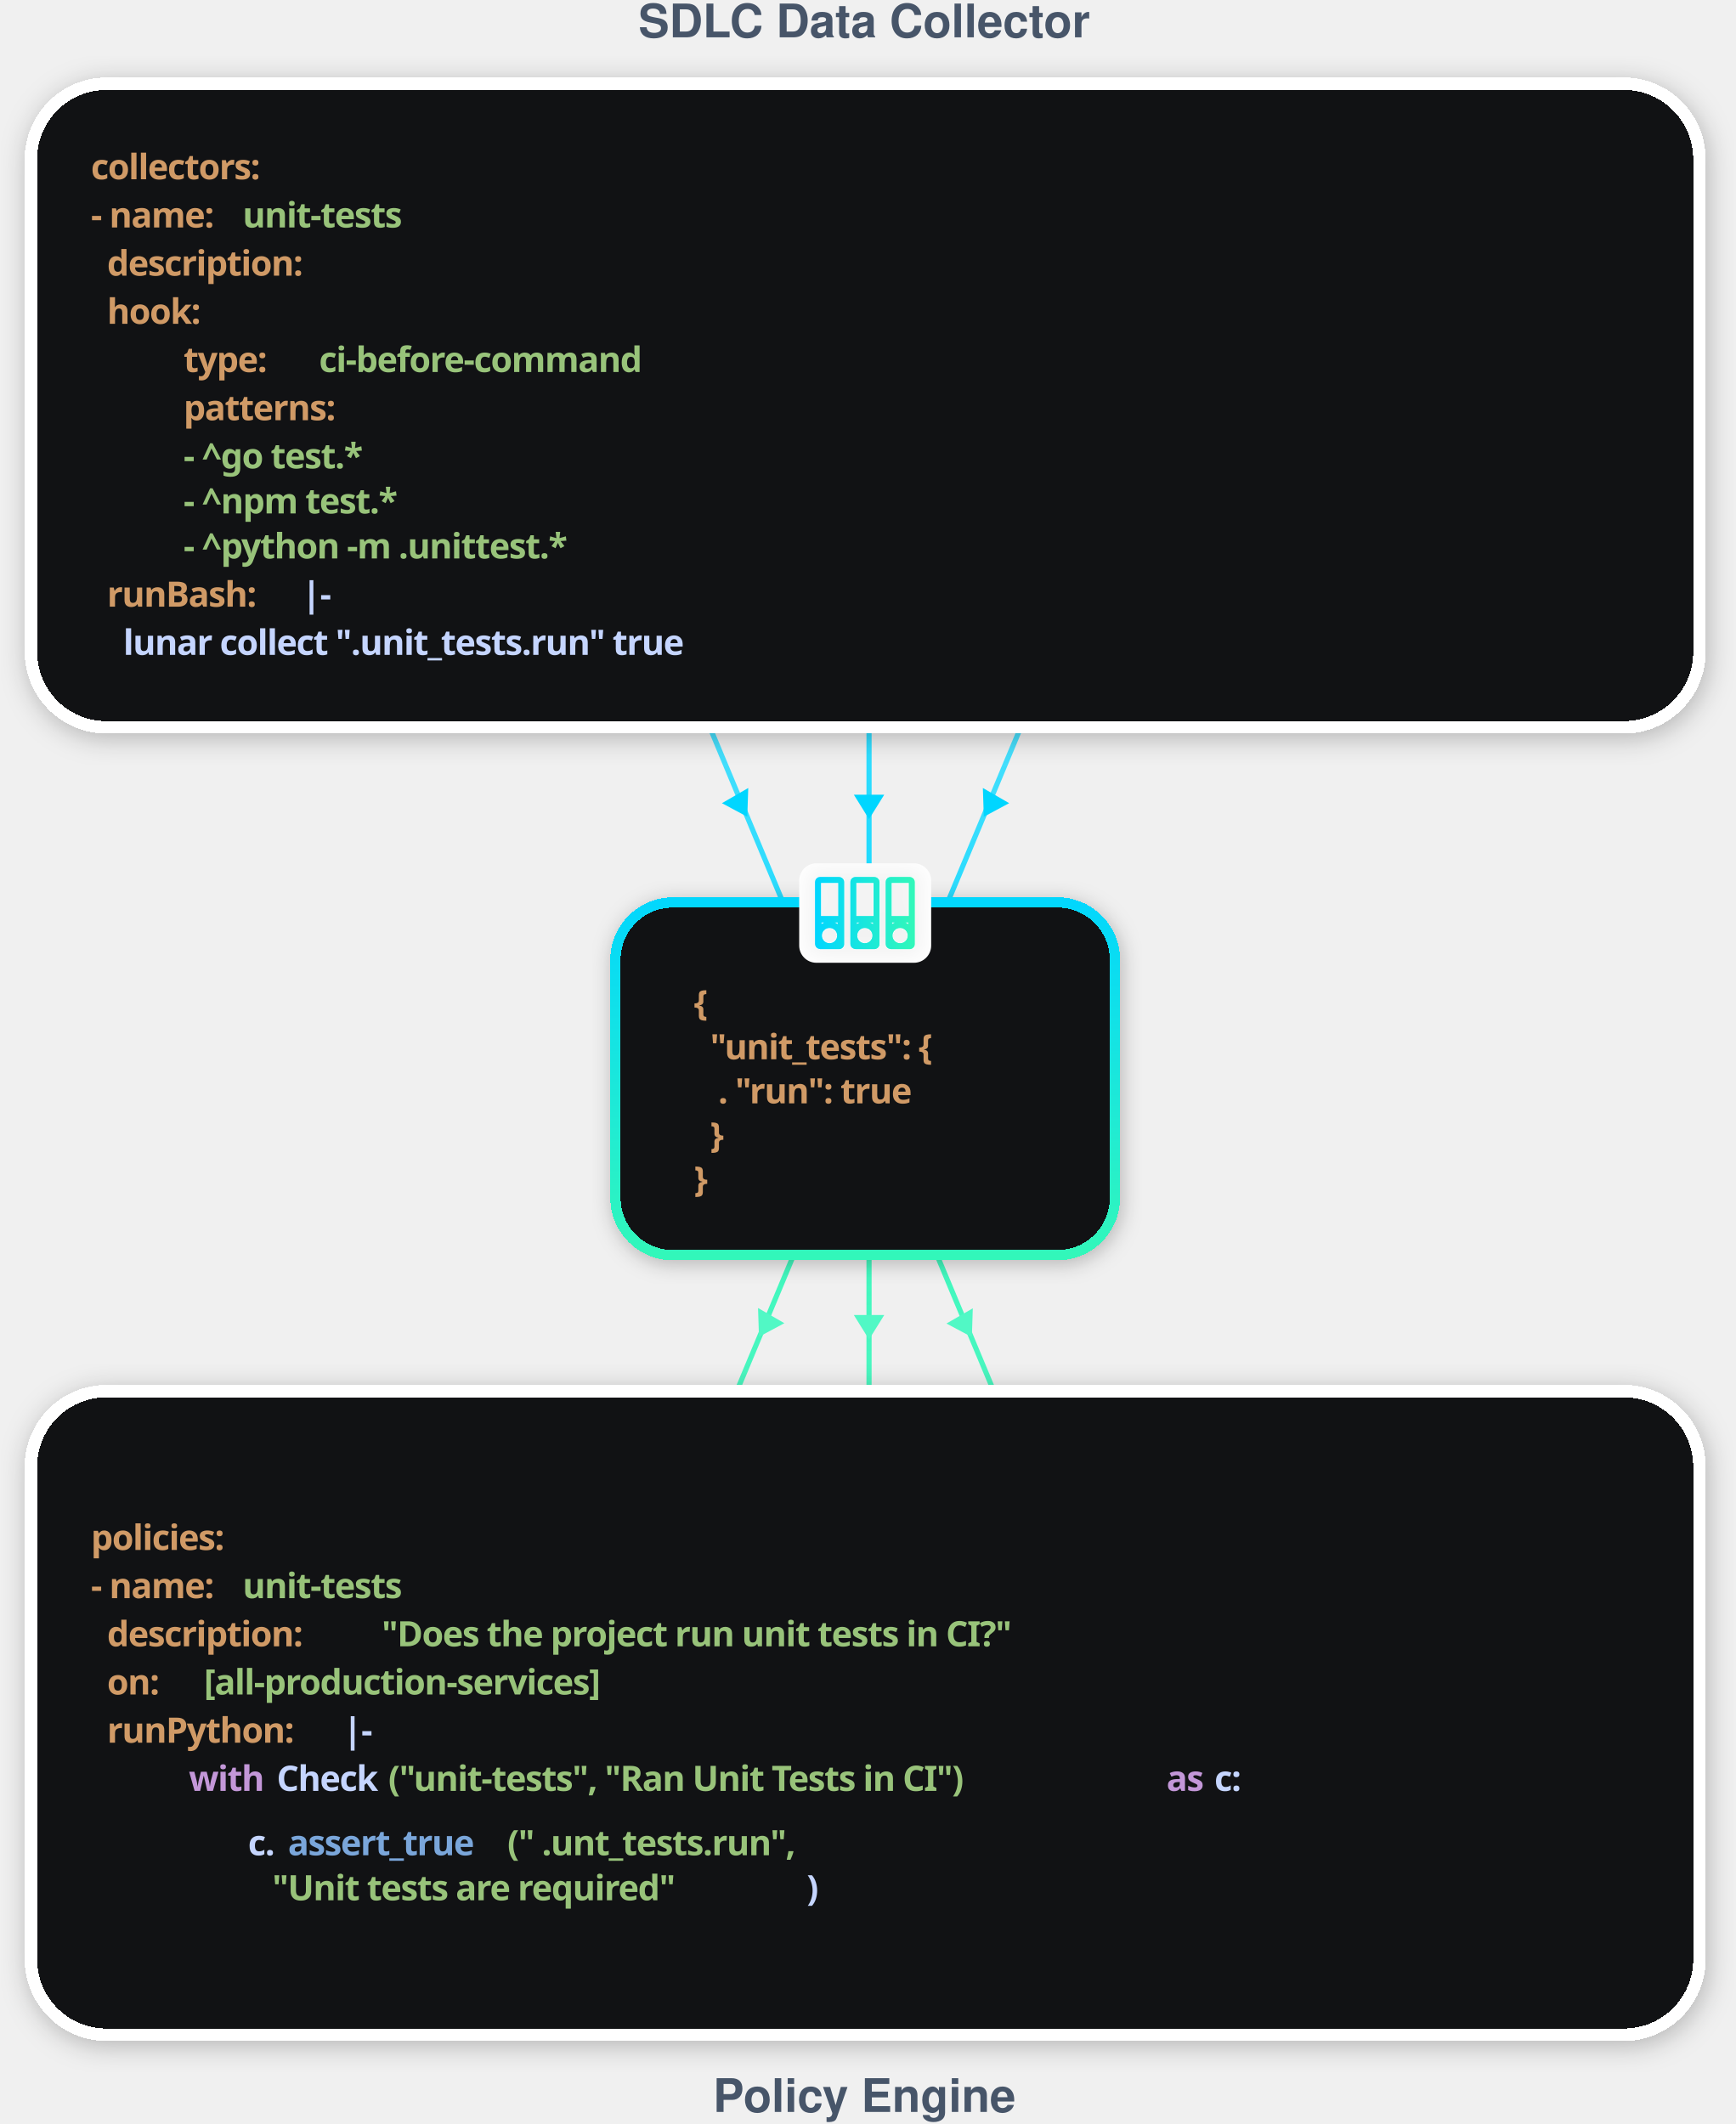
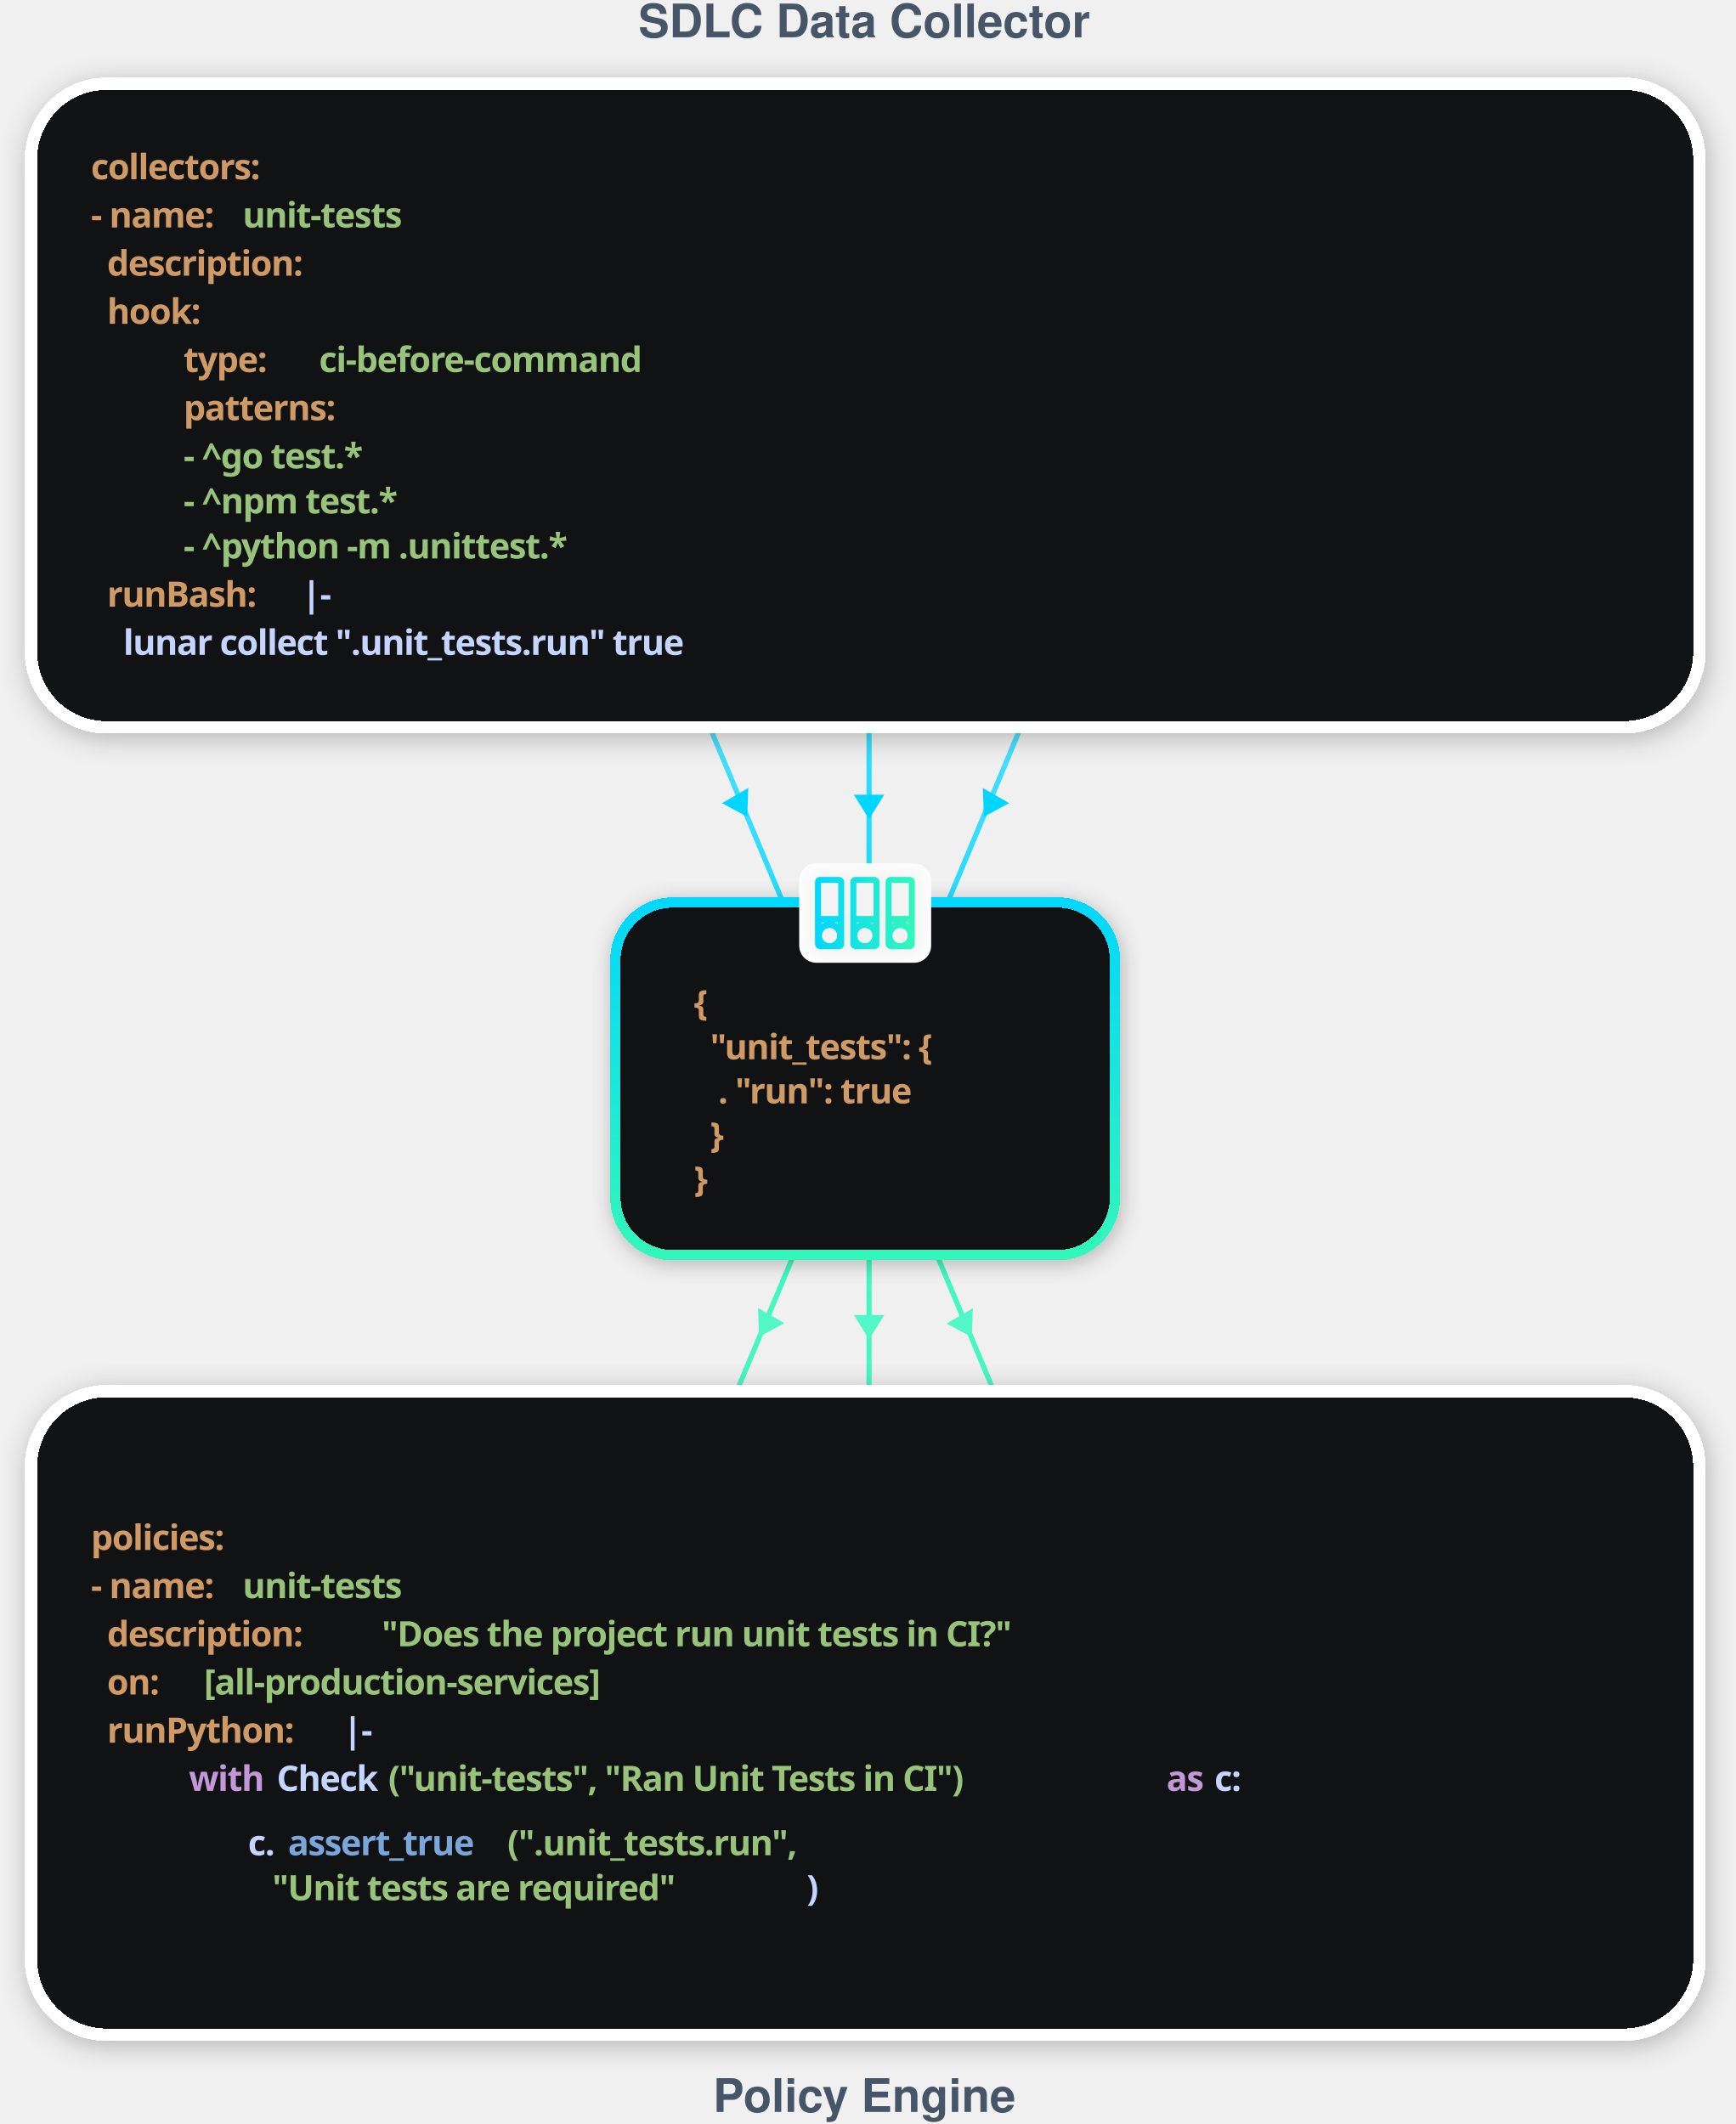
<svg xmlns="http://www.w3.org/2000/svg" width="674" height="825" viewBox="0 0 674 825" fill="none">
  <g clip-path="url(#clip0_6082_7810)">
    <path d="M423.959 -123.037L423.959 204.447C423.959 212.379 422.386 220.232 419.332 227.552L336.334 426.463" stroke="url(#paint0_linear_6082_7810)" stroke-width="2" />
    <path d="M248.126 -122.037L248.126 204.447C248.126 212.379 249.699 220.232 252.753 227.552L335.751 426.463" stroke="url(#paint1_linear_6082_7810)" stroke-width="2" />
    <path d="M337.498 -119.037L337.498 216.463L337.498 429.963" stroke="url(#paint2_linear_6082_7810)" stroke-width="2" />
    <path d="M423.959 973.463L423.959 643.479C423.959 635.547 422.386 627.694 419.332 620.374L336.334 421.463" stroke="url(#paint3_linear_6082_7810)" stroke-width="2" />
    <path d="M248.126 970.463L248.126 643.479C248.126 635.547 249.699 627.694 252.753 620.374L335.751 421.463" stroke="url(#paint4_linear_6082_7810)" stroke-width="2" />
    <path d="M337.498 973.463L337.498 631.463L337.498 417.963" stroke="url(#paint5_linear_6082_7810)" stroke-width="2" />
    <path d="M337.498 318.168L331.595 308.676L343.4 308.676L337.498 318.168Z" fill="#00D6FF" />
    <path d="M382.069 317.239L381.703 306.067L391.927 311.969L382.069 317.239Z" fill="#00D6FF" />
    <path d="M290.221 317.241L290.587 306.069L280.363 311.971L290.221 317.241Z" fill="#00D6FF" />
    <path d="M337.499 520.275L331.596 510.783L343.401 510.783L337.499 520.275Z" fill="#51F8C5" />
    <path d="M377.427 519.345L377.793 508.173L367.569 514.076L377.427 519.345Z" fill="#51F8C5" />
    <path d="M294.756 519.22L294.39 508.048L304.613 513.951L294.756 519.22Z" fill="#51F8C5" />
  </g>
  <text fill="#475569" xml:space="preserve" style="white-space: pre" font-family="Helvetica" font-size="18" font-weight="bold" letter-spacing="0em">
    <tspan x="247.916" y="14.503">SDLC Data Collector</tspan>
  </text>
  <g filter="url(#filter0_d_6082_7810)">
    <rect x="12" y="32.52" width="648" height="250" rx="29.329" fill="#111214" shape-rendering="crispEdges" />
    <rect x="12" y="32.52" width="648" height="250" rx="29.329" stroke="white" stroke-width="4.858" shape-rendering="crispEdges" />
    <text fill="#D09A66" xml:space="preserve" style="white-space: pre" font-family="Source Code Pro" font-size="13.603" font-weight="600" letter-spacing="-0.03em">
      <tspan x="35.32" y="69.632">collectors:</tspan>
    </text>
    <text fill="#D09A66" xml:space="preserve" style="white-space: pre" font-family="Source Code Pro" font-size="13.603" font-weight="600" letter-spacing="-0.03em">
      <tspan x="35.32" y="88.349">- name:</tspan>
    </text>
    <text fill="#98C37A" xml:space="preserve" style="white-space: pre" font-family="Source Code Pro" font-size="13.603" font-weight="600" letter-spacing="-0.03em">
      <tspan x="94.207" y="88.349">unit-tests</tspan>
    </text>
    <text fill="#D09A66" xml:space="preserve" style="white-space: pre" font-family="Source Code Pro" font-size="13.603" font-weight="600" letter-spacing="-0.03em">
      <tspan x="35.32" y="107.066">  description:</tspan>
    </text>
    <text fill="#D09A66" xml:space="preserve" style="white-space: pre" font-family="Source Code Pro" font-size="13.603" font-weight="600" letter-spacing="-0.03em">
      <tspan x="35.32" y="125.782">  hook:</tspan>
    </text>
    <text fill="#D09A66" xml:space="preserve" style="white-space: pre" font-family="Source Code Pro" font-size="13.603" font-weight="600" letter-spacing="-0.03em">
      <tspan x="71.272" y="144.499">type:</tspan>
    </text>
    <text fill="#98C37A" xml:space="preserve" style="white-space: pre" font-family="Source Code Pro" font-size="13.603" font-weight="600" letter-spacing="-0.03em">
      <tspan x="123.903" y="144.499">ci-before-command</tspan>
    </text>
    <text fill="#D09A66" xml:space="preserve" style="white-space: pre" font-family="Source Code Pro" font-size="13.603" font-weight="600" letter-spacing="-0.03em">
      <tspan x="71.272" y="163.215">patterns:</tspan>
    </text>
    <text fill="#98C37A" xml:space="preserve" style="white-space: pre" font-family="Source Code Pro" font-size="13.603" font-weight="600" letter-spacing="-0.03em">
      <tspan x="71.272" y="181.932">- ^go test.*
</tspan>
      <tspan x="71.272" y="199.422">- ^npm test.*
</tspan>
      <tspan x="71.272" y="216.912">- ^python -m .unittest.*  </tspan>
    </text>
    <text fill="#D09A66" xml:space="preserve" style="white-space: pre" font-family="Source Code Pro" font-size="13.603" font-weight="600" letter-spacing="-0.03em">
      <tspan x="35.32" y="235.649">  runBash:</tspan>
    </text>
    <text fill="#C5D5FF" xml:space="preserve" style="white-space: pre" font-family="Source Code Pro" font-size="13.603" font-weight="600" letter-spacing="-0.03em">
      <tspan x="117.21" y="235.649">|-</tspan>
    </text>
    <text fill="#C5D5FF" xml:space="preserve" style="white-space: pre" font-family="Source Code Pro" font-size="13.603" font-weight="600" letter-spacing="-0.03em">
      <tspan x="35.32" y="254.366">    lunar collect ".unit_tests.run" true</tspan>
    </text>
  </g>
  <g filter="url(#filter1_d_6082_7810)">
    <rect x="239" y="350.527" width="194" height="137" rx="22.331" fill="#111214" shape-rendering="crispEdges" />
    <rect x="239" y="350.527" width="194" height="137" rx="22.331" stroke="url(#paint6_linear_6082_7810)" stroke-width="4" shape-rendering="crispEdges" />
    <text fill="#D09A66" xml:space="preserve" style="white-space: pre" font-family="Source Code Pro" font-size="13.6" font-weight="600" letter-spacing="-0.03em">
      <tspan x="269.5" y="394.321">{</tspan>
    </text>
    <text fill="#D09A66" xml:space="preserve" style="white-space: pre" font-family="Source Code Pro" font-size="13.6" font-weight="600" letter-spacing="-0.03em">
      <tspan x="269.5" y="411.44">  "unit_tests": {</tspan>
    </text>
    <text fill="#D09A66" xml:space="preserve" style="white-space: pre" font-family="Source Code Pro" font-size="13.6" font-weight="600" letter-spacing="-0.03em">
      <tspan x="269.5" y="428.56">   . "run": true</tspan>
    </text>
    <text fill="#D09A66" xml:space="preserve" style="white-space: pre" font-family="Source Code Pro" font-size="13.6" font-weight="600" letter-spacing="-0.03em">
      <tspan x="269.5" y="445.679">  }</tspan>
    </text>
    <text fill="#D09A66" xml:space="preserve" style="white-space: pre" font-family="Source Code Pro" font-size="13.6" font-weight="600" letter-spacing="-0.03em">
      <tspan x="269.5" y="462.798">}</tspan>
    </text>
  </g>
  <g clip-path="url(#clip1_6082_7810)">
    <rect x="310.371" y="335.332" width="51.257" height="38.629" rx="6.685" fill="white" />
    <g filter="url(#filter2_d_6082_7810)">
      <mask id="path-34-inside-1_6082_7810" fill="white">
        <path d="M327.872 342.57H327.867C327.84 341.475 326.939 340.624 325.843 340.609V340.606H318.456V340.612C317.37 340.638 316.542 341.483 316.517 342.57H316.513V366.674H316.516C316.537 367.756 317.382 368.599 318.456 368.641V368.686H325.843C326.973 368.686 327.872 367.804 327.872 366.674V342.57ZM322.192 366.338C321.804 366.343 321.418 366.271 321.058 366.125C320.697 365.98 320.369 365.765 320.093 365.492C319.816 365.219 319.597 364.893 319.447 364.535C319.297 364.176 319.22 363.792 319.22 363.403C319.22 363.015 319.298 362.63 319.447 362.272C319.597 361.913 319.817 361.588 320.093 361.315C320.37 361.042 320.698 360.827 321.058 360.682C321.418 360.536 321.804 360.464 322.192 360.469C322.964 360.479 323.701 360.792 324.244 361.342C324.786 361.891 325.09 362.632 325.09 363.404C325.09 364.176 324.786 364.916 324.243 365.466C323.701 366.015 322.964 366.328 322.192 366.338ZM325.524 355.788H318.86V342.954H325.524V355.788ZM341.58 342.57H341.574C341.548 341.475 340.647 340.624 339.55 340.609V340.606H332.164V340.612C331.078 340.638 330.249 341.483 330.225 342.57H330.22V366.674H330.224C330.244 367.756 331.089 368.599 332.164 368.641V368.686H339.55C340.68 368.686 341.58 367.804 341.58 366.674V342.57ZM335.899 366.338C335.511 366.343 335.125 366.271 334.765 366.125C334.405 365.98 334.077 365.765 333.8 365.492C333.524 365.219 333.304 364.893 333.154 364.535C333.005 364.176 332.928 363.792 332.928 363.403C332.928 363.015 333.005 362.63 333.155 362.272C333.305 361.913 333.524 361.588 333.801 361.315C334.077 361.042 334.405 360.827 334.765 360.682C335.126 360.536 335.511 360.464 335.9 360.469C336.672 360.479 337.409 360.792 337.951 361.342C338.493 361.891 338.797 362.632 338.797 363.404C338.797 364.175 338.493 364.916 337.951 365.466C337.409 366.015 336.671 366.328 335.899 366.338ZM339.231 355.788H332.568V342.954H339.232L339.231 355.788ZM355.287 342.57H355.282C355.255 341.475 354.354 340.624 353.257 340.609V340.606H345.871V340.612C344.785 340.638 343.956 341.483 343.932 342.57H343.927V366.674H343.931C343.951 367.756 344.796 368.599 345.871 368.641V368.686H353.257C354.388 368.686 355.287 367.804 355.287 366.674V342.57ZM349.607 366.338C349.219 366.343 348.833 366.271 348.473 366.125C348.112 365.98 347.784 365.765 347.508 365.492C347.232 365.219 347.012 364.893 346.862 364.535C346.712 364.176 346.635 363.792 346.635 363.403C346.635 363.015 346.713 362.63 346.862 362.272C347.012 361.913 347.232 361.588 347.508 361.315C347.785 361.042 348.113 360.827 348.473 360.682C348.833 360.536 349.219 360.464 349.608 360.469C350.379 360.479 351.116 360.792 351.659 361.342C352.201 361.891 352.505 362.632 352.505 363.404C352.505 364.176 352.201 364.916 351.658 365.466C351.116 366.015 350.379 366.328 349.607 366.338ZM352.939 355.788H346.275V342.954H352.939V355.788Z" />
      </mask>
      <path d="M327.872 342.57H327.867C327.84 341.475 326.939 340.624 325.843 340.609V340.606H318.456V340.612C317.37 340.638 316.542 341.483 316.517 342.57H316.513V366.674H316.516C316.537 367.756 317.382 368.599 318.456 368.641V368.686H325.843C326.973 368.686 327.872 367.804 327.872 366.674V342.57ZM322.192 366.338C321.804 366.343 321.418 366.271 321.058 366.125C320.697 365.98 320.369 365.765 320.093 365.492C319.816 365.219 319.597 364.893 319.447 364.535C319.297 364.176 319.22 363.792 319.22 363.403C319.22 363.015 319.298 362.63 319.447 362.272C319.597 361.913 319.817 361.588 320.093 361.315C320.37 361.042 320.698 360.827 321.058 360.682C321.418 360.536 321.804 360.464 322.192 360.469C322.964 360.479 323.701 360.792 324.244 361.342C324.786 361.891 325.09 362.632 325.09 363.404C325.09 364.176 324.786 364.916 324.243 365.466C323.701 366.015 322.964 366.328 322.192 366.338ZM325.524 355.788H318.86V342.954H325.524V355.788ZM341.58 342.57H341.574C341.548 341.475 340.647 340.624 339.55 340.609V340.606H332.164V340.612C331.078 340.638 330.249 341.483 330.225 342.57H330.22V366.674H330.224C330.244 367.756 331.089 368.599 332.164 368.641V368.686H339.55C340.68 368.686 341.58 367.804 341.58 366.674V342.57ZM335.899 366.338C335.511 366.343 335.125 366.271 334.765 366.125C334.405 365.98 334.077 365.765 333.8 365.492C333.524 365.219 333.304 364.893 333.154 364.535C333.005 364.176 332.928 363.792 332.928 363.403C332.928 363.015 333.005 362.63 333.155 362.272C333.305 361.913 333.524 361.588 333.801 361.315C334.077 361.042 334.405 360.827 334.765 360.682C335.126 360.536 335.511 360.464 335.9 360.469C336.672 360.479 337.409 360.792 337.951 361.342C338.493 361.891 338.797 362.632 338.797 363.404C338.797 364.175 338.493 364.916 337.951 365.466C337.409 366.015 336.671 366.328 335.899 366.338ZM339.231 355.788H332.568V342.954H339.232L339.231 355.788ZM355.287 342.57H355.282C355.255 341.475 354.354 340.624 353.257 340.609V340.606H345.871V340.612C344.785 340.638 343.956 341.483 343.932 342.57H343.927V366.674H343.931C343.951 367.756 344.796 368.599 345.871 368.641V368.686H353.257C354.388 368.686 355.287 367.804 355.287 366.674V342.57ZM349.607 366.338C349.219 366.343 348.833 366.271 348.473 366.125C348.112 365.98 347.784 365.765 347.508 365.492C347.232 365.219 347.012 364.893 346.862 364.535C346.712 364.176 346.635 363.792 346.635 363.403C346.635 363.015 346.713 362.63 346.862 362.272C347.012 361.913 347.232 361.588 347.508 361.315C347.785 361.042 348.113 360.827 348.473 360.682C348.833 360.536 349.219 360.464 349.608 360.469C350.379 360.479 351.116 360.792 351.659 361.342C352.201 361.891 352.505 362.632 352.505 363.404C352.505 364.176 352.201 364.916 351.658 365.466C351.116 366.015 350.379 366.328 349.607 366.338ZM352.939 355.788H346.275V342.954H352.939V355.788Z" fill="#F9FAFC" />
      <path d="M327.872 342.57H327.867C327.84 341.475 326.939 340.624 325.843 340.609V340.606H318.456V340.612C317.37 340.638 316.542 341.483 316.517 342.57H316.513V366.674H316.516C316.537 367.756 317.382 368.599 318.456 368.641V368.686H325.843C326.973 368.686 327.872 367.804 327.872 366.674V342.57ZM322.192 366.338C321.804 366.343 321.418 366.271 321.058 366.125C320.697 365.98 320.369 365.765 320.093 365.492C319.816 365.219 319.597 364.893 319.447 364.535C319.297 364.176 319.22 363.792 319.22 363.403C319.22 363.015 319.298 362.63 319.447 362.272C319.597 361.913 319.817 361.588 320.093 361.315C320.37 361.042 320.698 360.827 321.058 360.682C321.418 360.536 321.804 360.464 322.192 360.469C322.964 360.479 323.701 360.792 324.244 361.342C324.786 361.891 325.09 362.632 325.09 363.404C325.09 364.176 324.786 364.916 324.243 365.466C323.701 366.015 322.964 366.328 322.192 366.338ZM325.524 355.788H318.86V342.954H325.524V355.788ZM341.58 342.57H341.574C341.548 341.475 340.647 340.624 339.55 340.609V340.606H332.164V340.612C331.078 340.638 330.249 341.483 330.225 342.57H330.22V366.674H330.224C330.244 367.756 331.089 368.599 332.164 368.641V368.686H339.55C340.68 368.686 341.58 367.804 341.58 366.674V342.57ZM335.899 366.338C335.511 366.343 335.125 366.271 334.765 366.125C334.405 365.98 334.077 365.765 333.8 365.492C333.524 365.219 333.304 364.893 333.154 364.535C333.005 364.176 332.928 363.792 332.928 363.403C332.928 363.015 333.005 362.63 333.155 362.272C333.305 361.913 333.524 361.588 333.801 361.315C334.077 361.042 334.405 360.827 334.765 360.682C335.126 360.536 335.511 360.464 335.9 360.469C336.672 360.479 337.409 360.792 337.951 361.342C338.493 361.891 338.797 362.632 338.797 363.404C338.797 364.175 338.493 364.916 337.951 365.466C337.409 366.015 336.671 366.328 335.899 366.338ZM339.231 355.788H332.568V342.954H339.232L339.231 355.788ZM355.287 342.57H355.282C355.255 341.475 354.354 340.624 353.257 340.609V340.606H345.871V340.612C344.785 340.638 343.956 341.483 343.932 342.57H343.927V366.674H343.931C343.951 367.756 344.796 368.599 345.871 368.641V368.686H353.257C354.388 368.686 355.287 367.804 355.287 366.674V342.57ZM349.607 366.338C349.219 366.343 348.833 366.271 348.473 366.125C348.112 365.98 347.784 365.765 347.508 365.492C347.232 365.219 347.012 364.893 346.862 364.535C346.712 364.176 346.635 363.792 346.635 363.403C346.635 363.015 346.713 362.63 346.862 362.272C347.012 361.913 347.232 361.588 347.508 361.315C347.785 361.042 348.113 360.827 348.473 360.682C348.833 360.536 349.219 360.464 349.608 360.469C350.379 360.479 351.116 360.792 351.659 361.342C352.201 361.891 352.505 362.632 352.505 363.404C352.505 364.176 352.201 364.916 351.658 365.466C351.116 366.015 350.379 366.328 349.607 366.338ZM352.939 355.788H346.275V342.954H352.939V355.788Z" stroke="url(#paint7_linear_6082_7810)" stroke-width="5.098" mask="url(#path-34-inside-1_6082_7810)" />
    </g>
  </g>
  <g filter="url(#filter3_d_6082_7810)">
    <rect x="12" y="540.339" width="648" height="250" rx="29.329" fill="#111214" shape-rendering="crispEdges" />
    <rect x="12" y="540.339" width="648" height="250" rx="29.329" stroke="white" stroke-width="4.858" shape-rendering="crispEdges" />
    <text fill="#D09A66" xml:space="preserve" style="white-space: pre" font-family="Source Code Pro" font-size="13.603" font-weight="600" letter-spacing="-0.03em">
      <tspan x="35.32" y="602.025">policies:</tspan>
    </text>
    <text fill="#D09A66" xml:space="preserve" style="white-space: pre" font-family="Source Code Pro" font-size="13.603" font-weight="600" letter-spacing="-0.03em">
      <tspan x="35.32" y="620.742">- name:</tspan>
    </text>
    <text fill="#98C37A" xml:space="preserve" style="white-space: pre" font-family="Source Code Pro" font-size="13.603" font-weight="600" letter-spacing="-0.03em">
      <tspan x="94.207" y="620.742">unit-tests</tspan>
    </text>
    <text fill="#D09A66" xml:space="preserve" style="white-space: pre" font-family="Source Code Pro" font-size="13.603" font-weight="600" letter-spacing="-0.03em">
      <tspan x="35.32" y="639.459">  description:</tspan>
    </text>
    <text fill="#98C37A" xml:space="preserve" style="white-space: pre" font-family="Source Code Pro" font-size="13.603" font-weight="600" letter-spacing="-0.03em">
      <tspan x="148.207" y="639.459">"Does the project run unit tests in CI?"</tspan>
    </text>
    <text fill="#D09A66" xml:space="preserve" style="white-space: pre" font-family="Source Code Pro" font-size="13.603" font-weight="600" letter-spacing="-0.03em">
      <tspan x="35.32" y="658.174">  on:</tspan>
    </text>
    <text fill="#98C37A" xml:space="preserve" style="white-space: pre" font-family="Source Code Pro" font-size="13.603" font-weight="600" letter-spacing="-0.03em">
      <tspan x="79.207" y="658.174">[all-production-services]</tspan>
    </text>
    <text fill="#D09A66" xml:space="preserve" style="white-space: pre" font-family="Source Code Pro" font-size="13.603" font-weight="600" letter-spacing="-0.03em">
      <tspan x="35.32" y="676.891">  runPython:</tspan>
    </text>
    <text fill="#C5D5FF" xml:space="preserve" style="white-space: pre" font-family="Source Code Pro" font-size="13.603" font-weight="600" letter-spacing="-0.03em">
      <tspan x="133.207" y="676.891">|-</tspan>
    </text>
    <text fill="#C5D5FF" xml:space="preserve" style="white-space: pre" font-family="Source Code Pro" font-size="13.603" font-weight="600" letter-spacing="-0.03em">
      <tspan x="104.315" y="695.608"> Check</tspan>
      <tspan x="445.251" y="695.608"> </tspan>
      <tspan x="468.496" y="695.608"> c:</tspan>
    </text>
    <text fill="#C397D8" xml:space="preserve" style="white-space: pre" font-family="Source Code Pro" font-size="13.603" font-weight="600" letter-spacing="-0.03em">
      <tspan x="73.32" y="695.608">with</tspan>
      <tspan x="452.999" y="695.608">as</tspan>
    </text>
    <text fill="#98C37A" xml:space="preserve" style="white-space: pre" font-family="Source Code Pro" font-size="13.603" font-weight="600" letter-spacing="-0.03em">
      <tspan x="150.806" y="695.608">("unit-tests", "Ran Unit Tests in CI")</tspan>
    </text>
    <text fill="#98C37A" xml:space="preserve" style="white-space: pre" font-family="Source Code Pro" font-size="13.603" font-weight="600" letter-spacing="-0.03em">
-       <tspan x="197.051" y="720.608">(" .unt_tests.run", 
+       <tspan x="197.051" y="720.608">(".unit_tests.run", 
</tspan>
      <tspan x="96.32" y="738.098">   "Unit tests are required"</tspan>
    </text>
    <text fill="#C5D5FF" xml:space="preserve" style="white-space: pre" font-family="Source Code Pro" font-size="13.603" font-weight="600" letter-spacing="-0.03em">
      <tspan x="96.32" y="720.608">c.</tspan>
      <tspan x="313.28" y="738.098">)</tspan>
    </text>
    <text fill="#7AA6DA" xml:space="preserve" style="white-space: pre" font-family="Source Code Pro" font-size="13.603" font-weight="600" letter-spacing="-0.03em">
      <tspan x="111.817" y="720.608">assert_true</tspan>
    </text>
  </g>
  <text fill="#475569" xml:space="preserve" style="white-space: pre" font-family="Helvetica" font-size="18" font-weight="bold" letter-spacing="0em">
    <tspan x="276.938" y="820.322">Policy Engine</tspan>
  </text>
  <defs>
    <filter id="filter0_d_6082_7810" x="0.535" y="22.027" width="672.874" height="274.874" filterUnits="userSpaceOnUse" color-interpolation-filters="sRGB">
      <feFlood flood-opacity="0" result="BackgroundImageFix" />
      <feColorMatrix in="SourceAlpha" type="matrix" values="0 0 0 0 0 0 0 0 0 0 0 0 0 0 0 0 0 0 127 0" result="hardAlpha" />
      <feOffset dx="0.972" dy="1.943" />
      <feGaussianBlur stdDeviation="5.004" />
      <feComposite in2="hardAlpha" operator="out" />
      <feColorMatrix type="matrix" values="0 0 0 0 0 0 0 0 0 0 0 0 0 0 0 0 0 0 0.25 0" />
      <feBlend mode="normal" in2="BackgroundImageFix" result="effect1_dropShadow_6082_7810" />
      <feBlend mode="normal" in="SourceGraphic" in2="effect1_dropShadow_6082_7810" result="shape" />
    </filter>
    <filter id="filter1_d_6082_7810" x="230.12" y="342.387" width="213.24" height="156.24" filterUnits="userSpaceOnUse" color-interpolation-filters="sRGB">
      <feFlood flood-opacity="0" result="BackgroundImageFix" />
      <feColorMatrix in="SourceAlpha" type="matrix" values="0 0 0 0 0 0 0 0 0 0 0 0 0 0 0 0 0 0 127 0" result="hardAlpha" />
      <feOffset dx="0.74" dy="1.48" />
      <feGaussianBlur stdDeviation="3.81" />
      <feComposite in2="hardAlpha" operator="out" />
      <feColorMatrix type="matrix" values="0 0 0 0 0 0 0 0 0 0 0 0 0 0 0 0 0 0 0.25 0" />
      <feBlend mode="normal" in2="BackgroundImageFix" result="effect1_dropShadow_6082_7810" />
      <feBlend mode="normal" in="SourceGraphic" in2="effect1_dropShadow_6082_7810" result="shape" />
    </filter>
    <filter id="filter2_d_6082_7810" x="305.722" y="329.816" width="60.355" height="49.661" filterUnits="userSpaceOnUse" color-interpolation-filters="sRGB">
      <feFlood flood-opacity="0" result="BackgroundImageFix" />
      <feColorMatrix in="SourceAlpha" type="matrix" values="0 0 0 0 0 0 0 0 0 0 0 0 0 0 0 0 0 0 127 0" result="hardAlpha" />
      <feMorphology radius="2.549" operator="dilate" in="SourceAlpha" result="effect1_dropShadow_6082_7810" />
      <feOffset />
      <feGaussianBlur stdDeviation="4.121" />
      <feComposite in2="hardAlpha" operator="out" />
      <feColorMatrix type="matrix" values="0 0 0 0 0 0 0 0 0 0 0 0 0 0 0 0 0 0 0.05 0" />
      <feBlend mode="normal" in2="BackgroundImageFix" result="effect1_dropShadow_6082_7810" />
      <feBlend mode="normal" in="SourceGraphic" in2="effect1_dropShadow_6082_7810" result="shape" />
    </filter>
    <filter id="filter3_d_6082_7810" x="0.535" y="529.845" width="672.874" height="274.874" filterUnits="userSpaceOnUse" color-interpolation-filters="sRGB">
      <feFlood flood-opacity="0" result="BackgroundImageFix" />
      <feColorMatrix in="SourceAlpha" type="matrix" values="0 0 0 0 0 0 0 0 0 0 0 0 0 0 0 0 0 0 127 0" result="hardAlpha" />
      <feOffset dx="0.972" dy="1.943" />
      <feGaussianBlur stdDeviation="5.004" />
      <feComposite in2="hardAlpha" operator="out" />
      <feColorMatrix type="matrix" values="0 0 0 0 0 0 0 0 0 0 0 0 0 0 0 0 0 0 0.25 0" />
      <feBlend mode="normal" in2="BackgroundImageFix" result="effect1_dropShadow_6082_7810" />
      <feBlend mode="normal" in="SourceGraphic" in2="effect1_dropShadow_6082_7810" result="shape" />
    </filter>
    <linearGradient id="paint0_linear_6082_7810" x1="380.146" y1="-170.537" x2="380.146" y2="426.463" gradientUnits="userSpaceOnUse">
      <stop stop-color="#CDF4FD" stop-opacity="0.5" />
      <stop offset="1" stop-color="#00D6FF" />
    </linearGradient>
    <linearGradient id="paint1_linear_6082_7810" x1="291.939" y1="-170.537" x2="291.939" y2="426.463" gradientUnits="userSpaceOnUse">
      <stop stop-color="#CDF4FD" stop-opacity="0.5" />
      <stop offset="1" stop-color="#00D6FF" />
    </linearGradient>
    <linearGradient id="paint2_linear_6082_7810" x1="412.748" y1="-170.537" x2="412.748" y2="426.463" gradientUnits="userSpaceOnUse">
      <stop stop-color="#CDF4FD" />
      <stop offset="1" stop-color="#00D6FF" />
    </linearGradient>
    <linearGradient id="paint3_linear_6082_7810" x1="380.146" y1="1018.46" x2="380.146" y2="421.463" gradientUnits="userSpaceOnUse">
      <stop stop-color="#32F8B9" stop-opacity="0.35" />
      <stop offset="1" stop-color="#32F8B9" />
    </linearGradient>
    <linearGradient id="paint4_linear_6082_7810" x1="291.939" y1="1018.46" x2="291.939" y2="421.463" gradientUnits="userSpaceOnUse">
      <stop stop-color="#32F8B9" stop-opacity="0.35" />
      <stop offset="1" stop-color="#32F8B9" />
    </linearGradient>
    <linearGradient id="paint5_linear_6082_7810" x1="337.998" y1="1018.46" x2="337.998" y2="417.963" gradientUnits="userSpaceOnUse">
      <stop stop-color="#32F8B9" stop-opacity="0.35" />
      <stop offset="1" stop-color="#32F8B9" />
    </linearGradient>
    <linearGradient id="paint6_linear_6082_7810" x1="336" y1="350.527" x2="336" y2="487.527" gradientUnits="userSpaceOnUse">
      <stop stop-color="#02D7FD" />
      <stop offset="1" stop-color="#32F7BA" />
    </linearGradient>
    <linearGradient id="paint7_linear_6082_7810" x1="316.513" y1="354.646" x2="355.287" y2="354.646" gradientUnits="userSpaceOnUse">
      <stop stop-color="#00D6FF" />
      <stop offset="1" stop-color="#32F8B9" />
    </linearGradient>
    <clipPath id="clip0_6082_7810">
      <rect width="539" height="175" fill="white" transform="translate(423.5 155.465) rotate(90)" />
    </clipPath>
    <clipPath id="clip1_6082_7810">
      <rect x="310.371" y="335.332" width="51.257" height="38.629" rx="6.685" fill="white" />
    </clipPath>
  </defs>
</svg>
